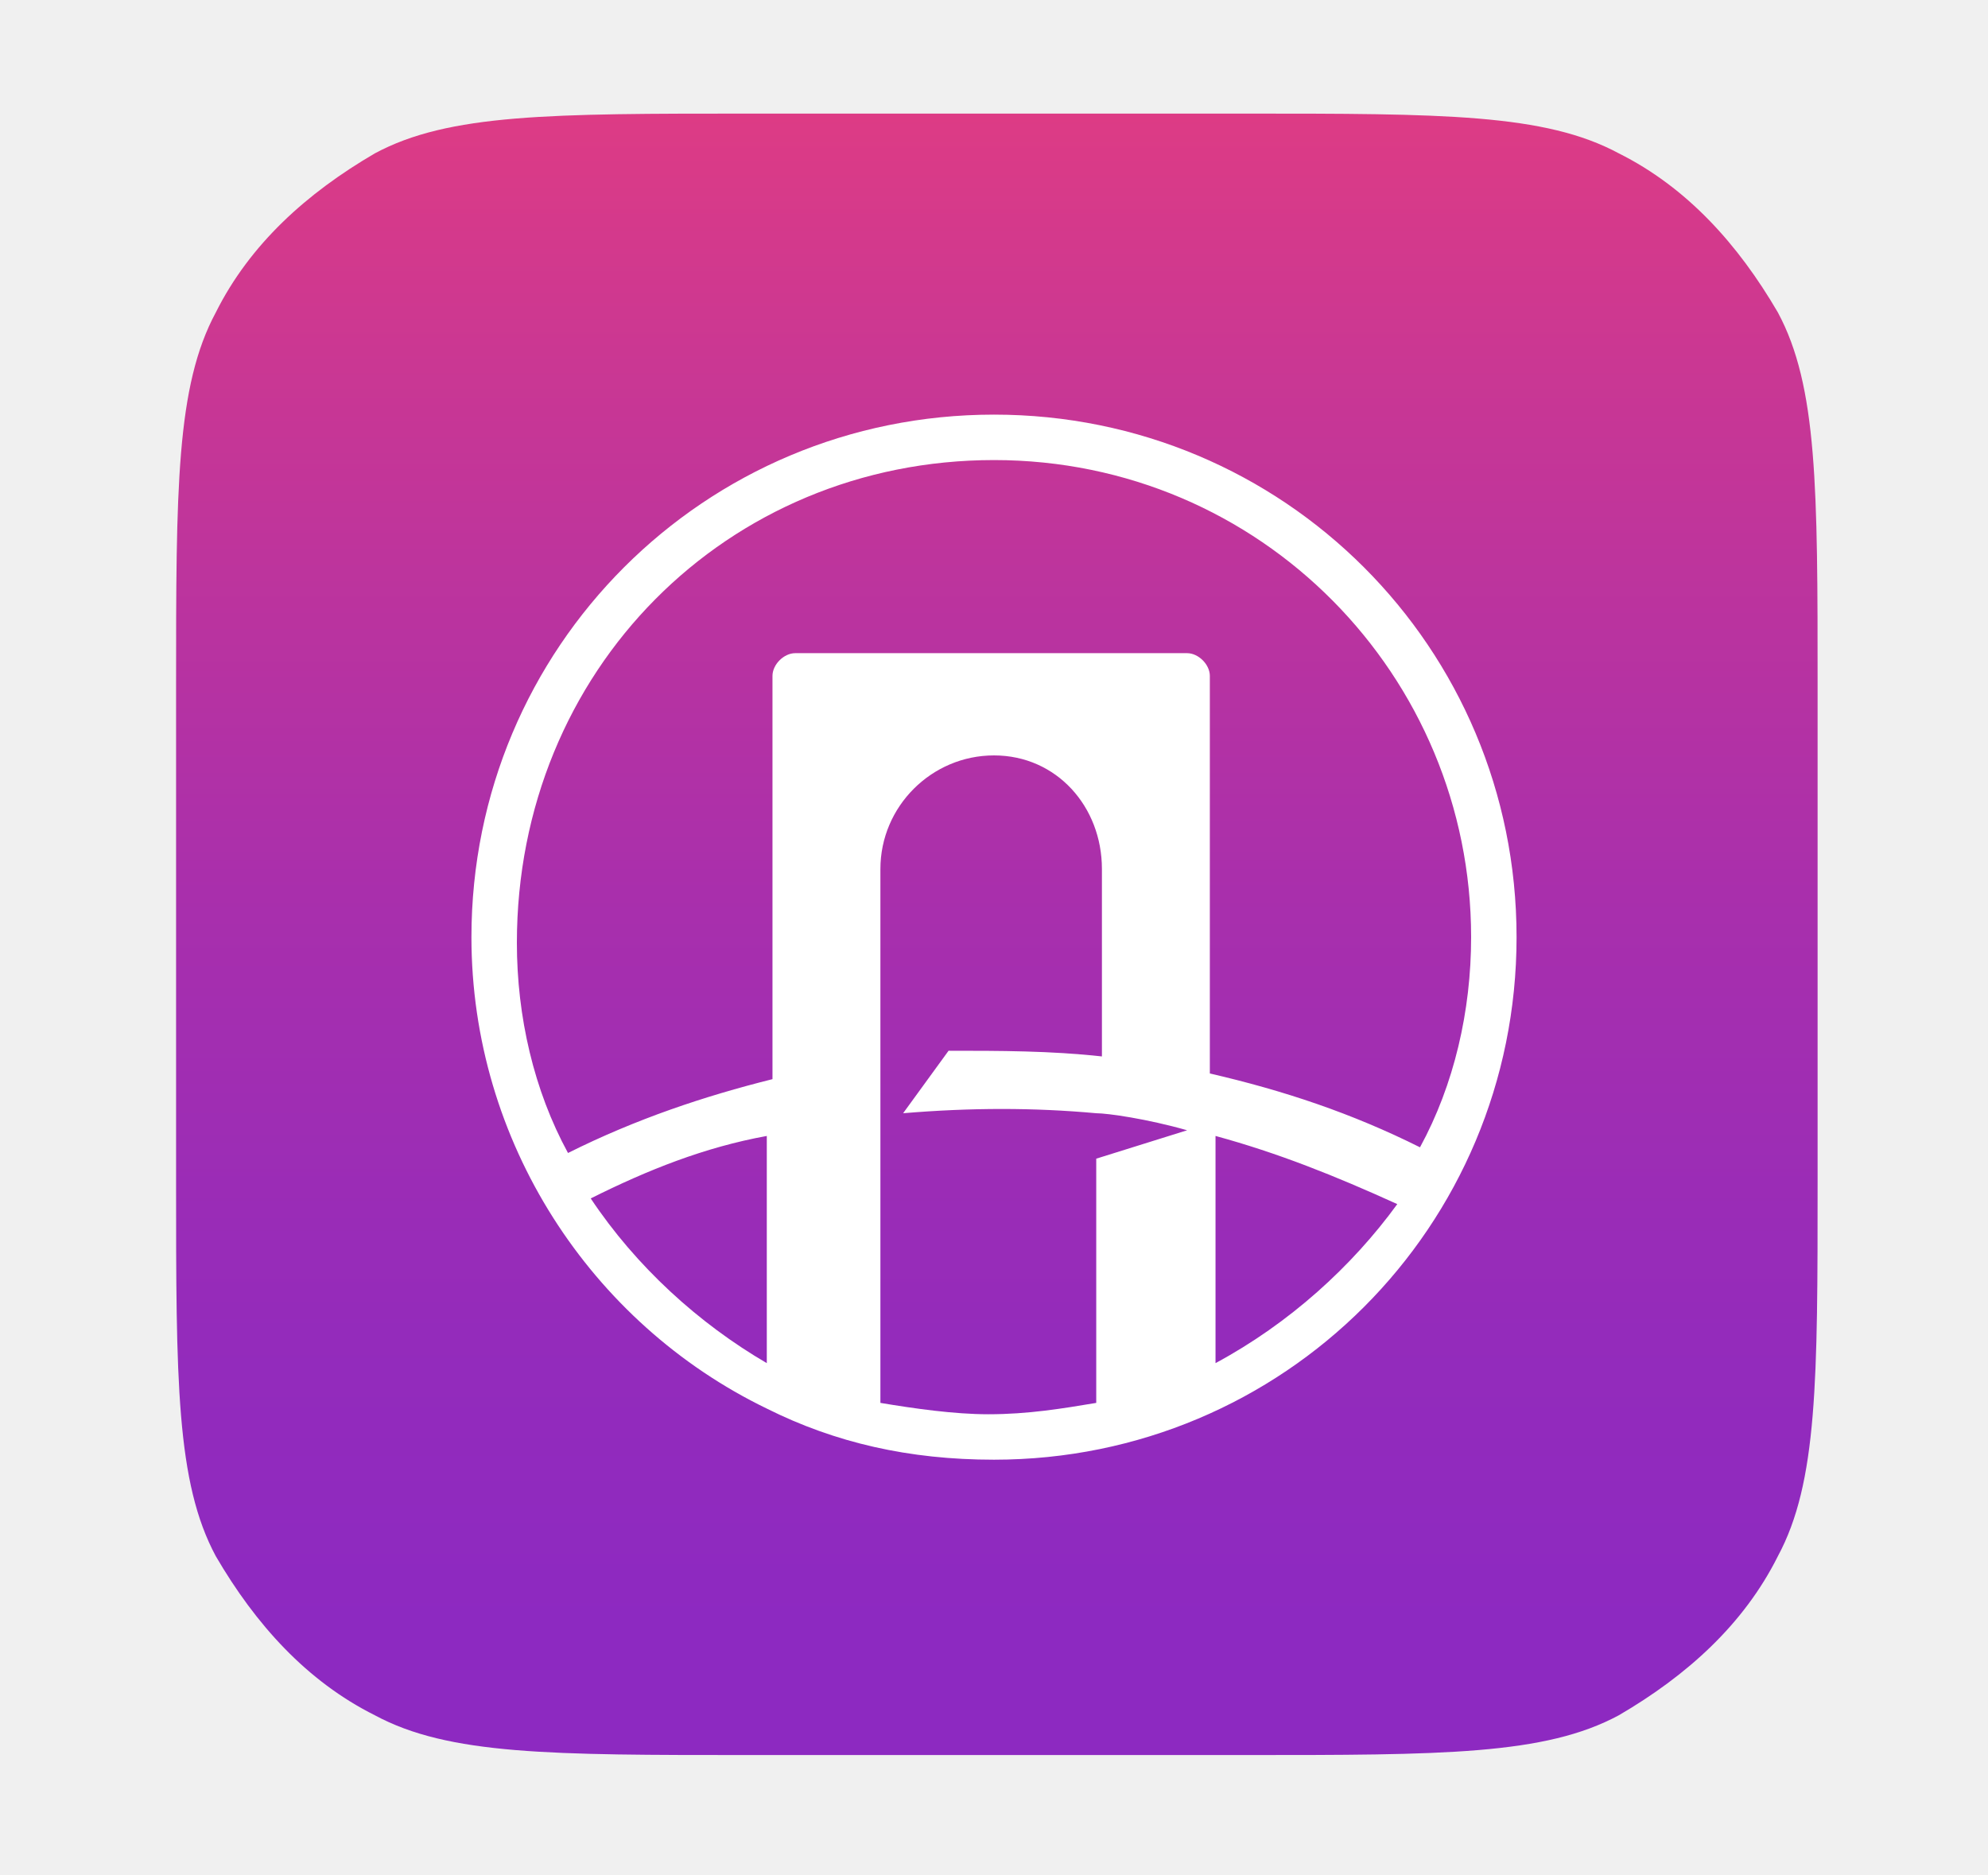
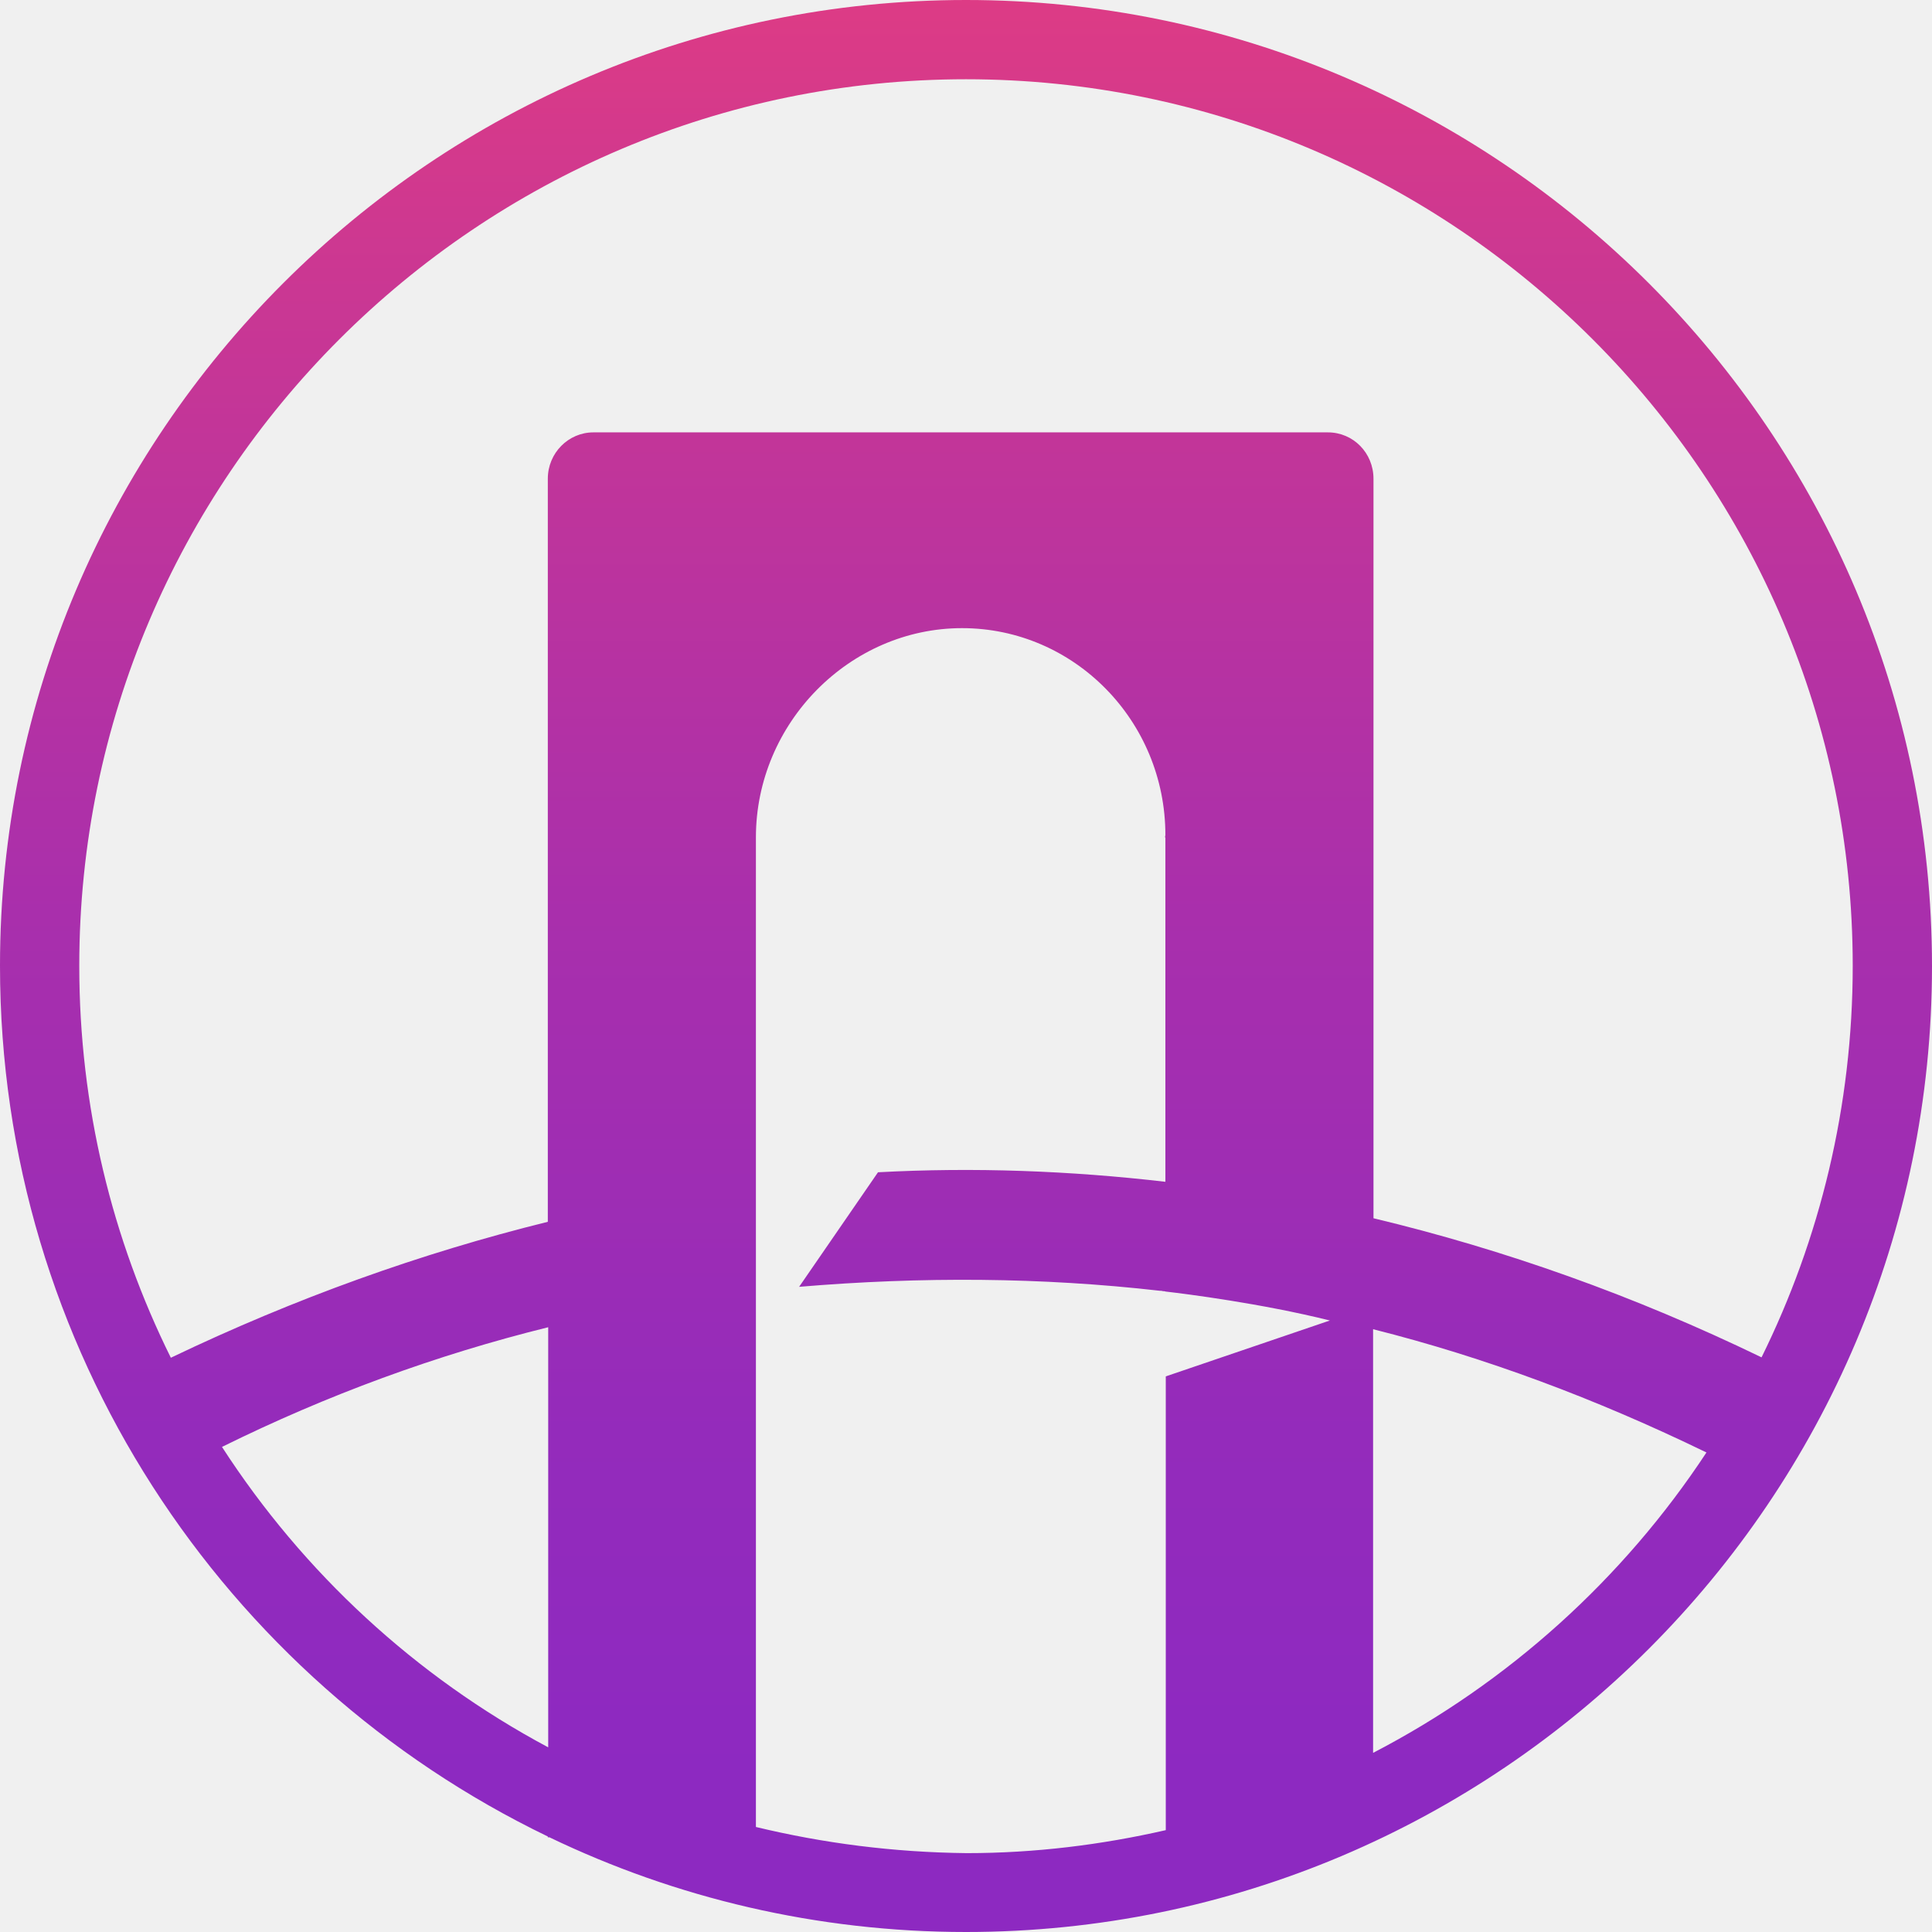
- <svg xmlns="http://www.w3.org/2000/svg" version="1.1" id="Layer_1" x="0px" y="0px" viewBox="0 0 35 33" style="enable-background:new 0 0 35 33;" xml:space="preserve">
-   <style type="text/css">
- 	.st0{fill:url(#SVGID_1_);}
- 	.st1{fill:#FFFFFF;}
- </style>
-   <linearGradient id="SVGID_1_" gradientUnits="userSpaceOnUse" x1="17.5" y1="2.433" x2="17.5" y2="36.37" gradientTransform="matrix(1 0 0 -1 0 34)">
-     <stop offset="8.580000e-02" style="stop-color:#8D29C1" />
-     <stop offset="0.238" style="stop-color:#942BBB" />
-     <stop offset="0.467" style="stop-color:#A92FAC" />
-     <stop offset="0.741" style="stop-color:#CA3793" />
-     <stop offset="1" style="stop-color:#F03F77" />
-   </linearGradient>
-   <path class="st0" d="M3.1,12.1c0-3.5,0-5.3,0.7-6.6c0.6-1.2,1.6-2.1,2.8-2.8c1.3-0.7,3.1-0.7,6.6-0.7h8.7c3.5,0,5.3,0,6.6,0.7  c1.2,0.6,2.1,1.6,2.8,2.8c0.7,1.3,0.7,3.1,0.7,6.6v8.7c0,3.5,0,5.3-0.7,6.6c-0.6,1.2-1.6,2.1-2.8,2.8c-1.3,0.7-3.1,0.7-6.6,0.7h-8.7  c-3.5,0-5.3,0-6.6-0.7c-1.2-0.6-2.1-1.6-2.8-2.8c-0.7-1.3-0.7-3.1-0.7-6.6V12.1z" />
-   <path class="st1" d="M17.5,7.3c-5.1,0-9.2,4.1-9.2,9.2c0,3.6,2.1,6.8,5.2,8.3v0h0c1.2,0.6,2.5,0.9,4,0.9c5.1,0,9.2-4.1,9.2-9.2  S22.6,7.3,17.5,7.3z M17.5,8.1c4.7,0,8.4,3.8,8.4,8.4c0,1.3-0.3,2.6-0.9,3.7c-1.2-0.6-2.4-1-3.7-1.3v-7c0-0.2-0.2-0.4-0.4-0.4h-1.5  h-3.9H14c-0.2,0-0.4,0.2-0.4,0.4v7.1c-1.2,0.3-2.4,0.7-3.6,1.3c-0.6-1.1-0.9-2.4-0.9-3.7C9.1,11.8,12.8,8.1,17.5,8.1z M10.4,21.1  c1-0.5,2-0.9,3.1-1.1v4C12.3,23.3,11.2,22.3,10.4,21.1z M15.5,24.7v-9.4c0-1.1,0.9-2,2-2s1.9,0.9,1.9,2c0,0,0,0,0,0h0v3.3  c-0.9-0.1-1.8-0.1-2.7-0.1l-0.8,1.1c1.2-0.1,2.3-0.1,3.4,0c0,0,0,0,0,0c0,0,0,0,0,0c0.2,0,0.9,0.1,1.6,0.3l-1.6,0.5v4.3  c-0.6,0.1-1.2,0.2-1.9,0.2C16.8,24.9,16.1,24.8,15.5,24.7z M21.4,24v-4c1.1,0.3,2.1,0.7,3.2,1.2C23.8,22.3,22.7,23.3,21.4,24z" />
+ <svg xmlns="http://www.w3.org/2000/svg" width="128" height="128" viewBox="0 0 128 128" fill="none">
+   <path d="M64 0C28.704 0 0 28.698 0 63.987C0 89.351 14.838 111.327 36.294 121.672V121.725H36.399C44.75 125.742 54.126 128 64 128C99.296 128 128 99.302 128 64.013C128 28.698 99.296 0 64 0ZM64 5.251C96.381 5.251 122.748 31.613 122.748 63.987C122.748 73.282 120.568 82.104 116.707 89.928C108.251 85.832 99.663 82.787 90.997 80.712V31.718C90.997 30.011 89.658 28.646 87.977 28.646H77.21H50.081H39.314C37.659 28.646 36.294 30.011 36.294 31.718V80.948C27.89 83.023 19.539 86.016 11.319 89.954C7.432 82.104 5.252 73.308 5.252 63.987C5.252 31.613 31.619 5.251 64 5.251ZM14.707 95.862C21.666 92.423 28.888 89.771 36.32 87.933V115.765C27.522 111.065 20.09 104.185 14.707 95.862ZM50.081 121.042V55.48C50.081 47.892 56.305 41.616 63.737 41.616C71.169 41.616 77.21 47.76 77.21 55.322C77.21 55.375 77.183 55.427 77.183 55.48H77.21V78.297C70.881 77.561 64.525 77.325 58.17 77.666L52.944 85.255C61.085 84.572 69.016 84.624 76.842 85.517C76.921 85.517 76.973 85.517 77.052 85.543C77.105 85.543 77.157 85.543 77.236 85.57C78.602 85.727 83.565 86.357 88.108 87.486L77.236 91.189V121.252C72.981 122.224 68.57 122.775 64.052 122.775C59.194 122.722 54.546 122.119 50.081 121.042ZM90.971 116.132V88.064C98.377 89.928 105.704 92.659 113.057 96.23C107.542 104.606 99.926 111.485 90.971 116.132Z" fill="url(#paint0_linear_1_3)" />
+   <defs>
+     <linearGradient id="paint0_linear_1_3" x1="63.999" y1="130.769" x2="63.999" y2="-19.626" gradientUnits="userSpaceOnUse">
+       <stop offset="0.086" stop-color="#8D29C1" />
+       <stop offset="0.238" stop-color="#942BBB" />
+       <stop offset="0.467" stop-color="#A92FAC" />
+       <stop offset="0.741" stop-color="#CA3793" />
+       <stop offset="1" stop-color="#F03F77" />
+     </linearGradient>
+   </defs>
</svg>
